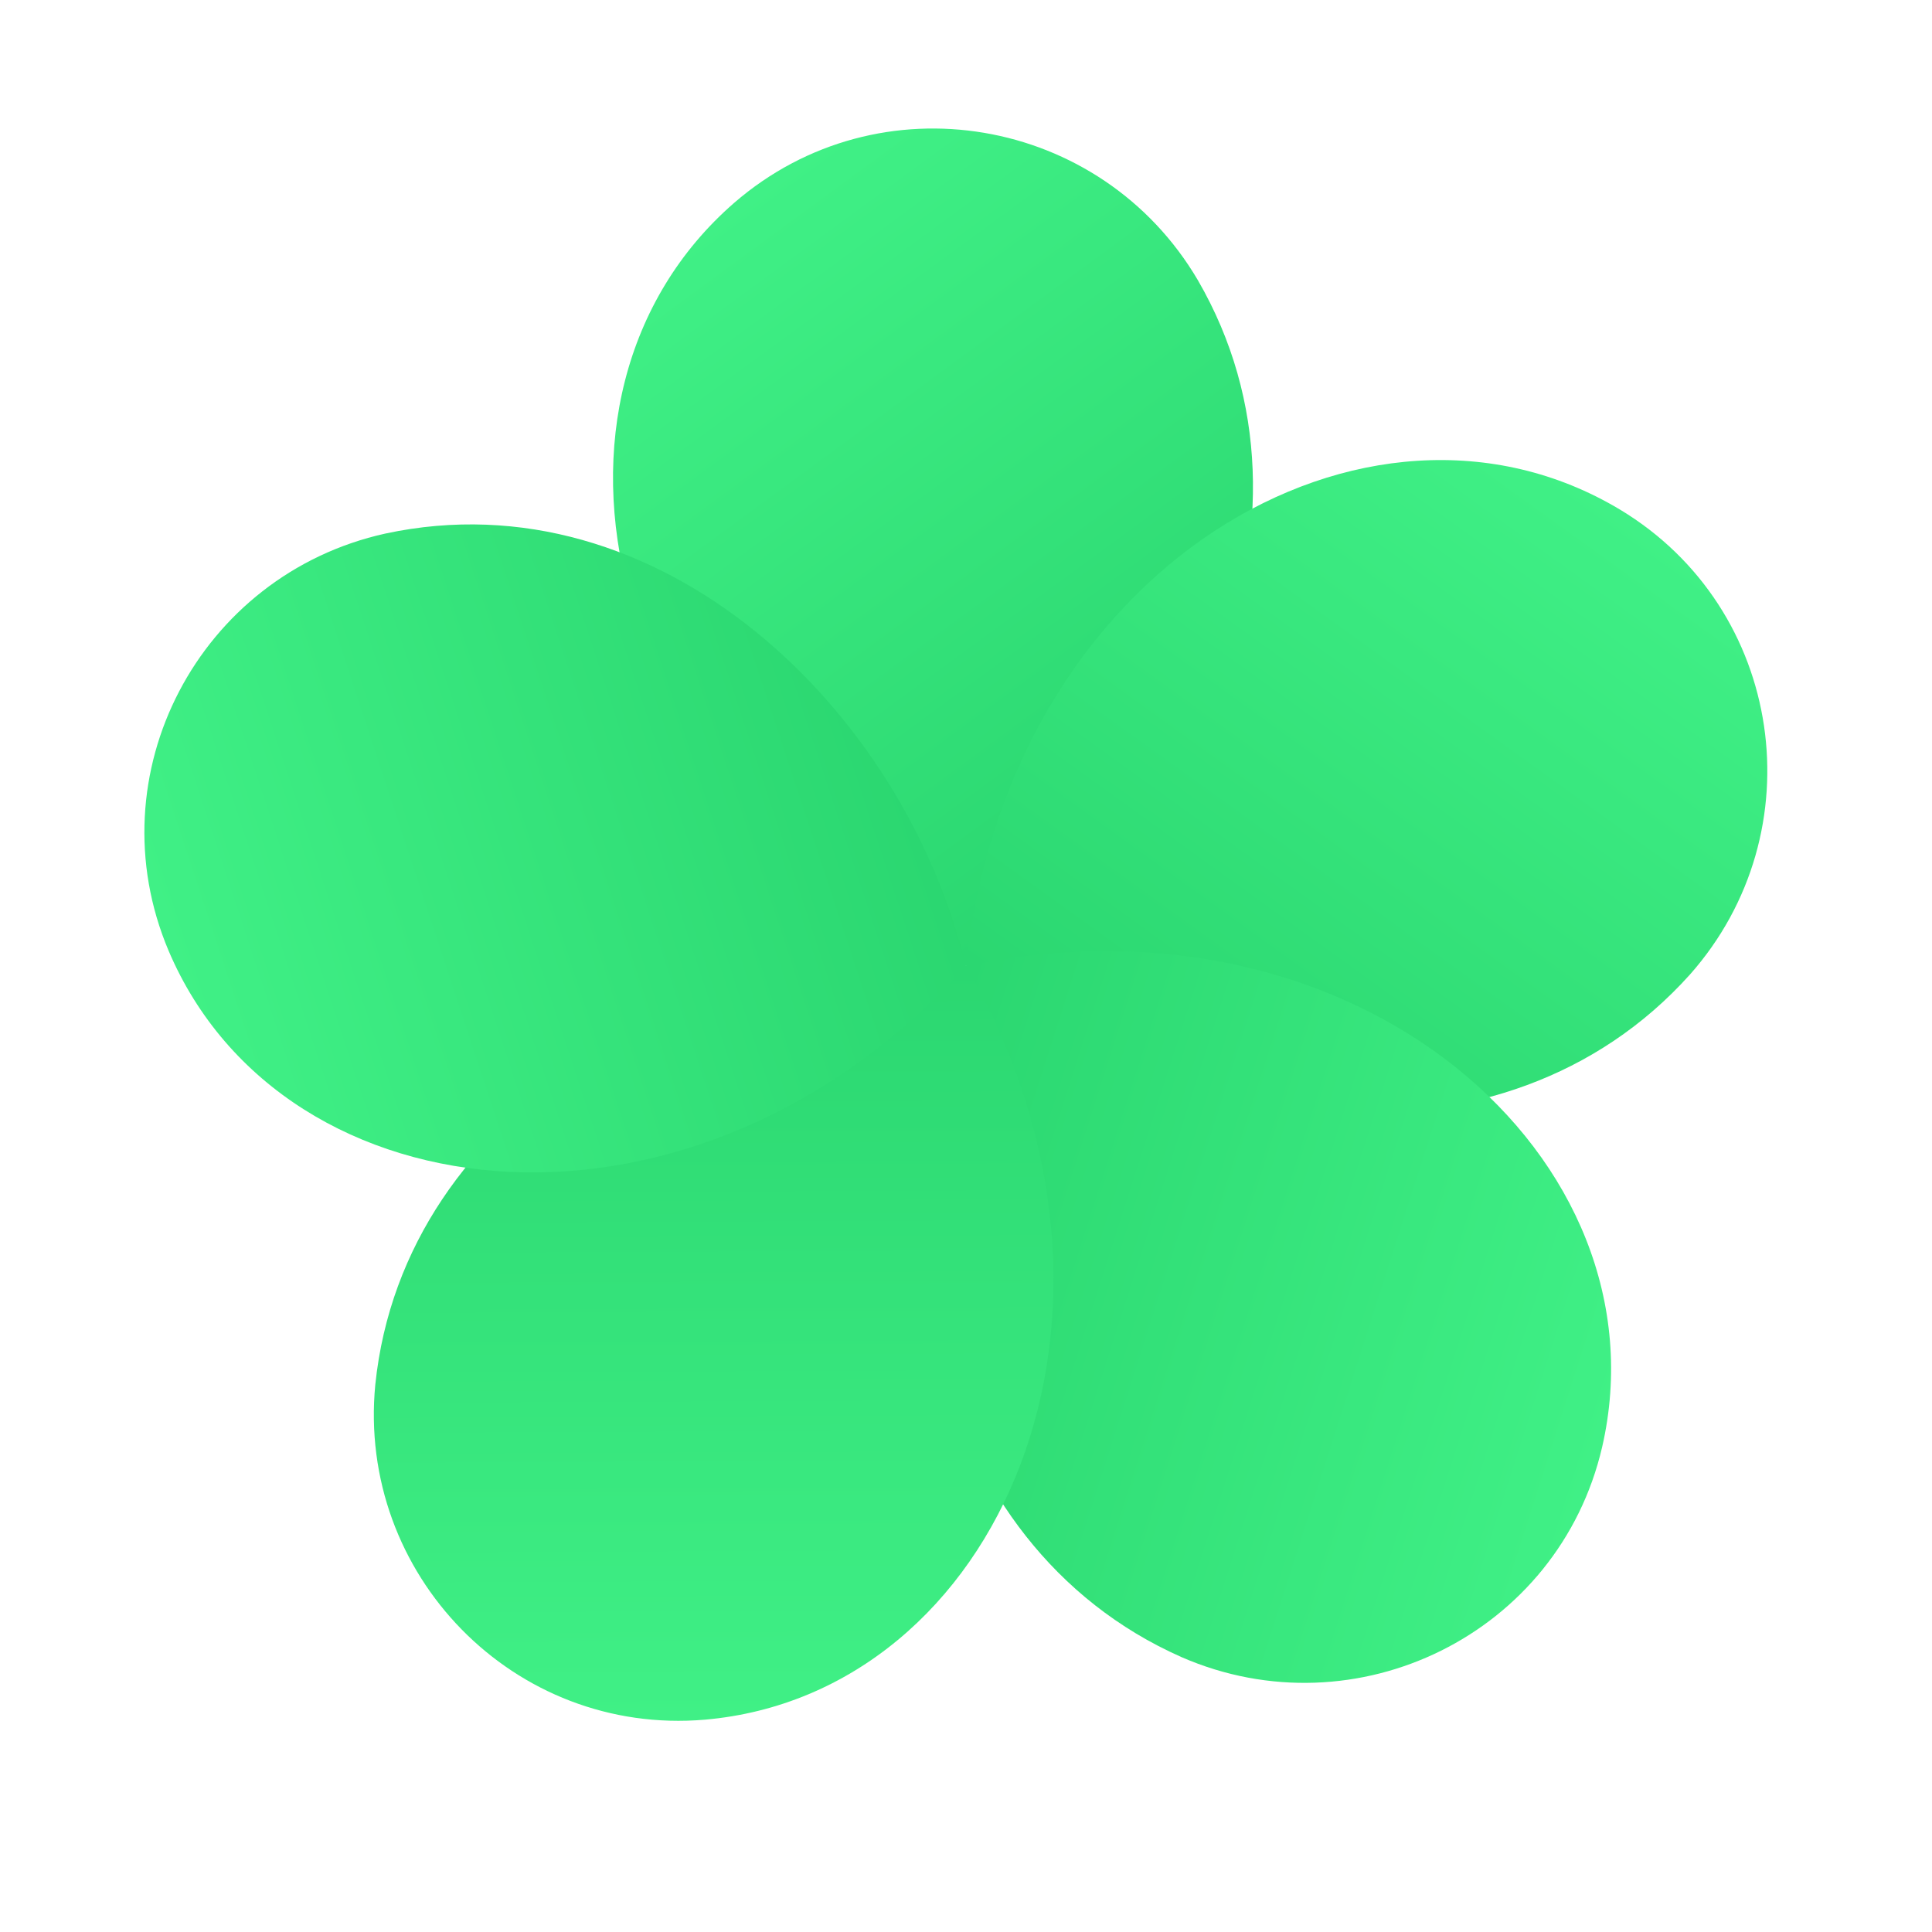
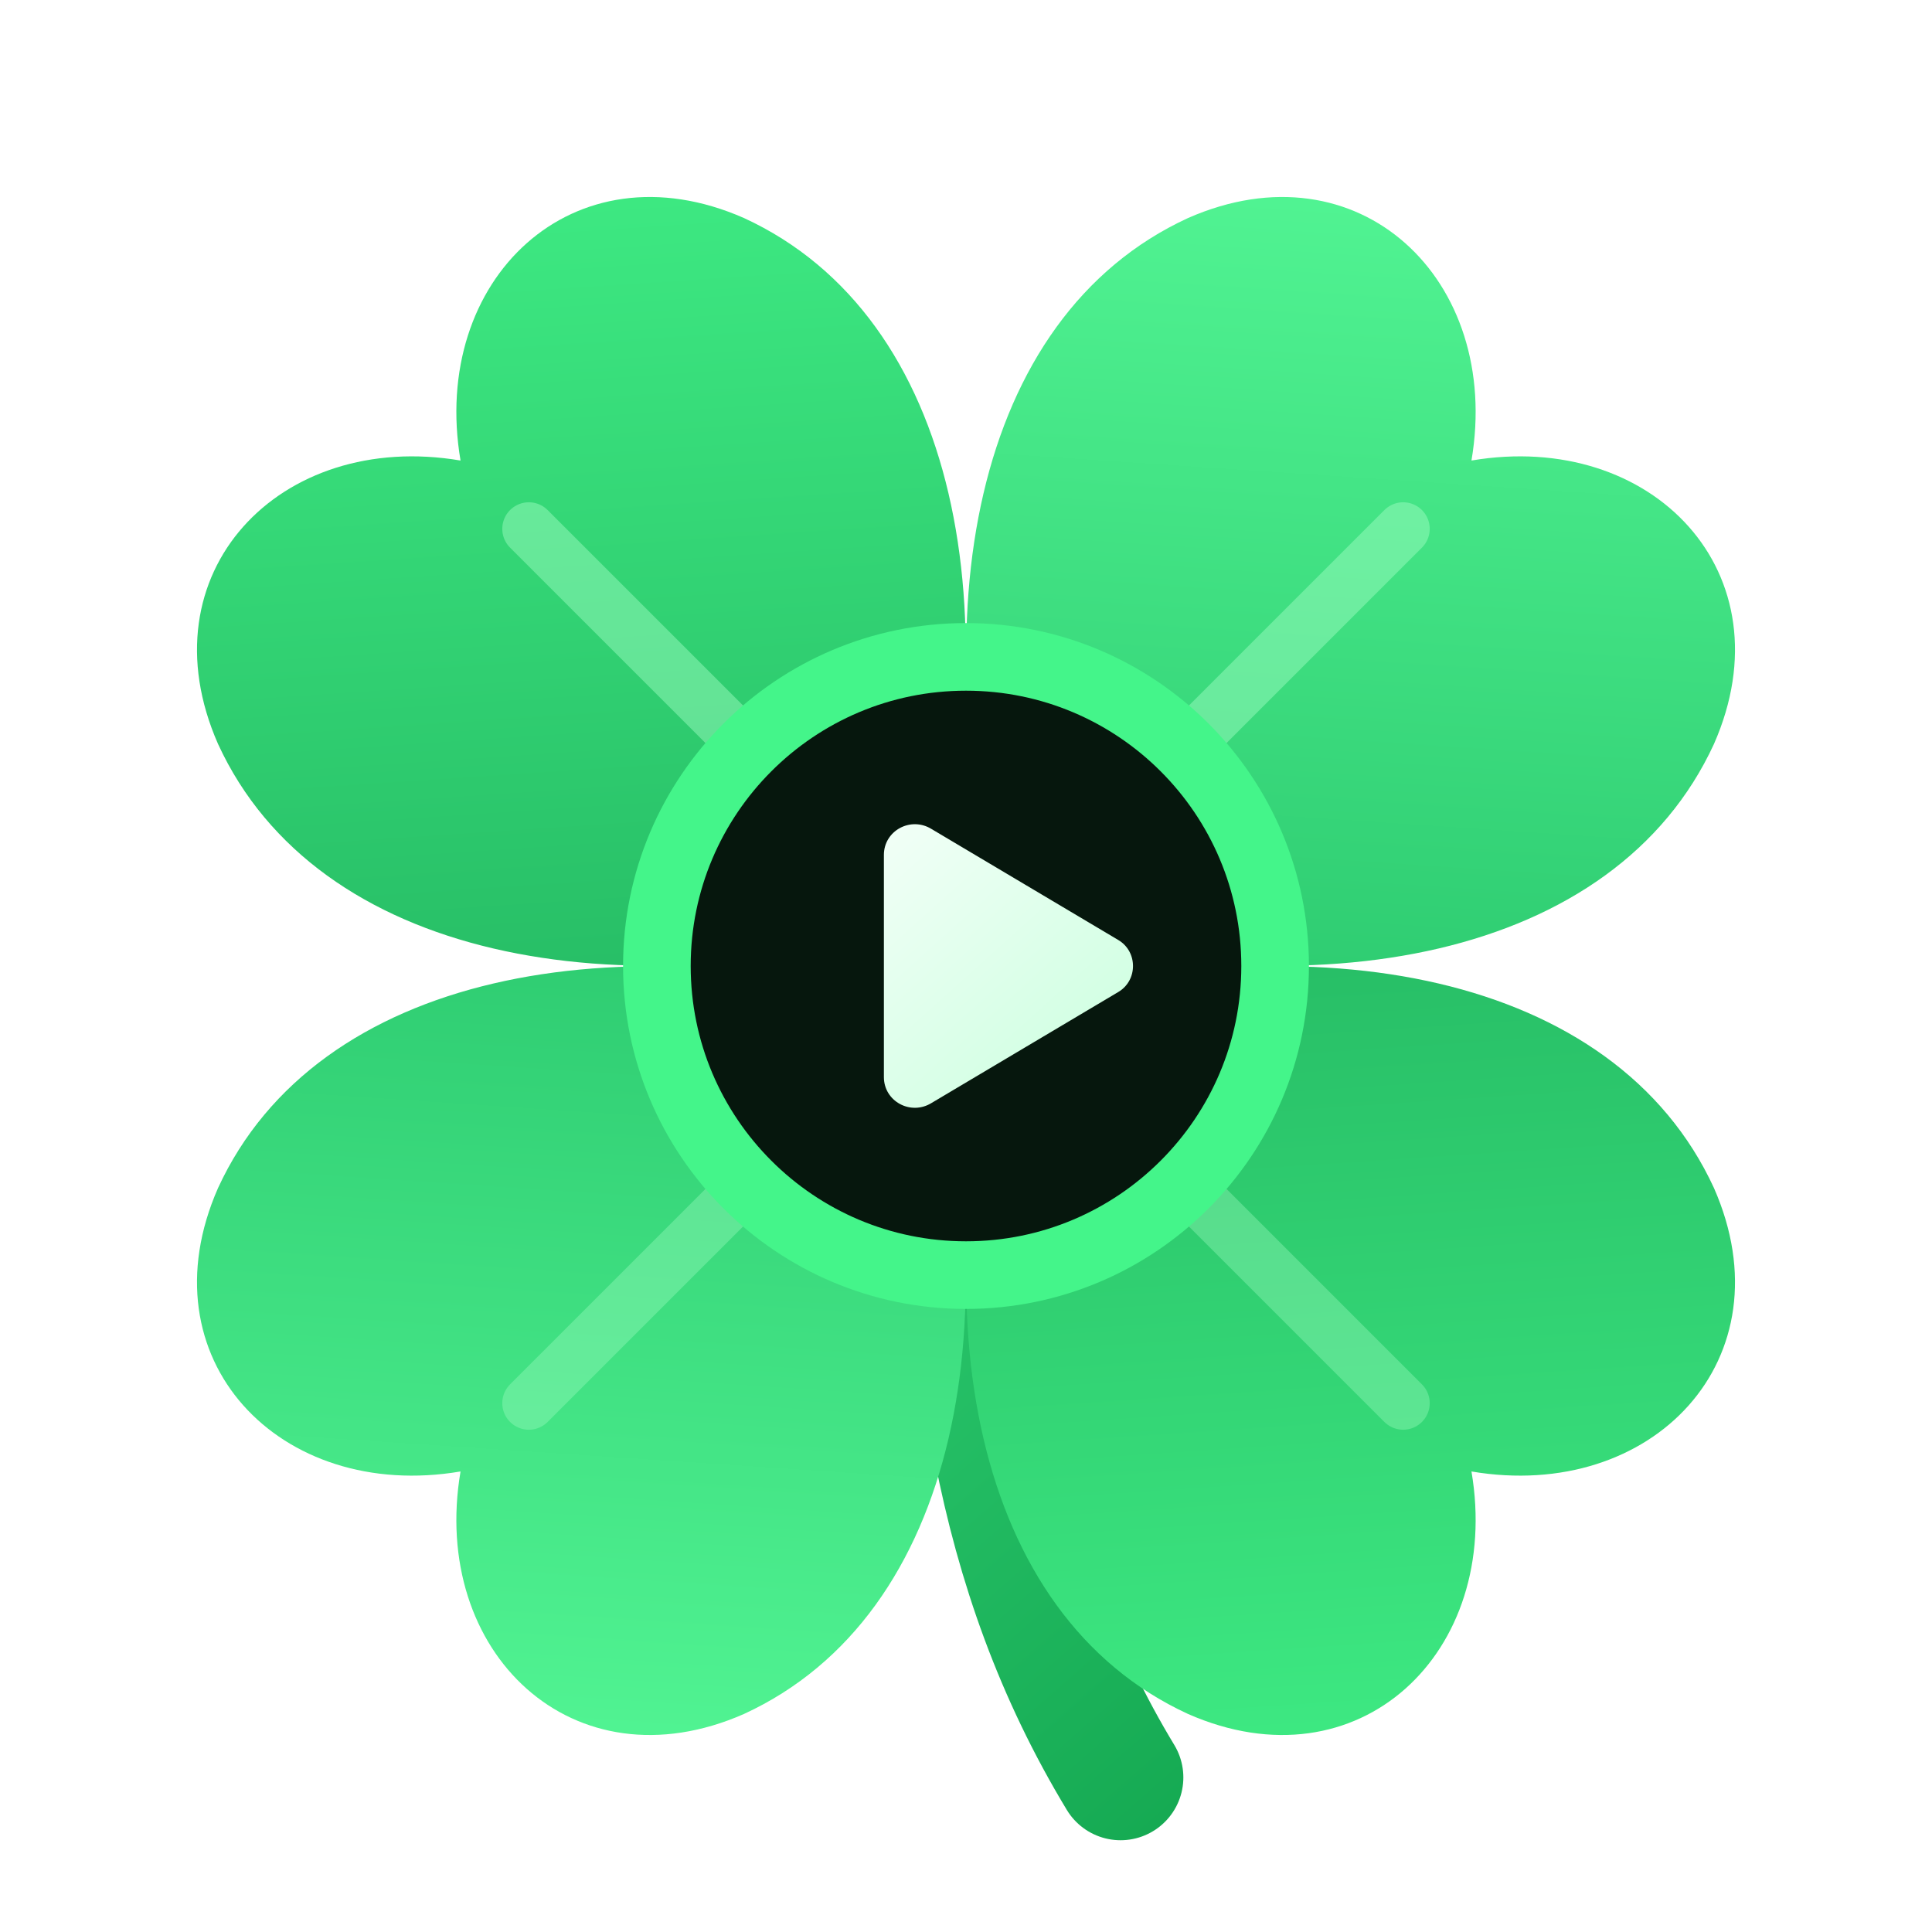
<svg xmlns="http://www.w3.org/2000/svg" width="40" height="40" viewBox="0 0 40 40" fill="none">
  <defs>
-     <linearGradient id="clover-green" x1="9" y1="5" x2="31" y2="35" gradientUnits="userSpaceOnUse">
-       <stop stop-color="#44F58A" />
-       <stop offset="1" stop-color="#12B957" />
+     <linearGradient id="clover-leaf-main" x1="6" y1="4" x2="34" y2="36" gradientUnits="userSpaceOnUse">
+       <stop offset="0%" stop-color="#5BFF9C" />
+       <stop offset="50%" stop-color="#2ECC71" />
+       <stop offset="100%" stop-color="#0E9F49" />
+     </linearGradient>
+     <linearGradient id="clover-leaf-alt" x1="34" y1="4" x2="6" y2="36" gradientUnits="userSpaceOnUse">
+       <stop offset="0%" stop-color="#44F58A" />
+       <stop offset="55%" stop-color="#24B862" />
+       <stop offset="100%" stop-color="#0A7E38" />
+     </linearGradient>
+     <linearGradient id="clover-play-grad" x1="16" y1="15" x2="25" y2="25" gradientUnits="userSpaceOnUse">
+       <stop offset="0%" stop-color="#FFFFFF" />
+       <stop offset="100%" stop-color="#B8FFD3" />
    </linearGradient>
  </defs>
-   <g fill="url(#clover-green)">
-     <path d="M20 20C12.4 16.6 10.6 8.2 15.2 4.2c3-2.6 7.6-1.8 9.6 1.6C27.7 10.8 24.7 17.1 20 20Z" />
-     <path d="M20 20C12.4 16.6 10.6 8.2 15.2 4.2c3-2.6 7.6-1.8 9.6 1.6C27.7 10.8 24.7 17.1 20 20Z" transform="rotate(72 20 20)" />
-     <path d="M20 20C12.4 16.6 10.6 8.2 15.2 4.2c3-2.6 7.6-1.8 9.6 1.6C27.7 10.8 24.7 17.1 20 20Z" transform="rotate(144 20 20)" />
-     <path d="M20 20C12.4 16.6 10.6 8.2 15.2 4.2c3-2.6 7.6-1.8 9.6 1.6C27.7 10.8 24.7 17.1 20 20Z" transform="rotate(216 20 20)" />
-     <path d="M20 20C12.4 16.6 10.6 8.2 15.2 4.2c3-2.6 7.6-1.8 9.6 1.6C27.7 10.8 24.7 17.1 20 20Z" transform="rotate(288 20 20)" />
+   <path d="M20 22C20 27.8 20.6 32.5 23.2 36.8" stroke="url(#clover-leaf-main)" stroke-width="2.6" stroke-linecap="round" />
+   <g>
+     <g transform="rotate(45 20 20)">
+       <path d="M20 18.8C14.2 15.6 10.6 10.4 12.3 5.8C13.7 2.2 17.8 2.1 20 5.2C22.2 2.1 26.3 2.2 27.7 5.8C29.4 10.4 25.8 15.6 20 18.8Z" fill="url(#clover-leaf-main)" />
+       <path d="M20 16.5V7.2" stroke="#A6FFC7" stroke-opacity="0.45" stroke-width="1.1" stroke-linecap="round" />
+     </g>
+     <g transform="rotate(135 20 20)">
+       <path d="M20 18.8C14.2 15.6 10.6 10.4 12.3 5.8C13.7 2.2 17.8 2.1 20 5.2C22.2 2.1 26.3 2.2 27.7 5.8C29.4 10.4 25.8 15.6 20 18.8Z" fill="url(#clover-leaf-alt)" />
+       <path d="M20 16.5V7.2" stroke="#A6FFC7" stroke-opacity="0.35" stroke-width="1.1" stroke-linecap="round" />
+     </g>
+     <g transform="rotate(225 20 20)">
+       <path d="M20 18.8C14.2 15.6 10.6 10.4 12.3 5.8C13.7 2.2 17.8 2.1 20 5.2C22.2 2.1 26.3 2.2 27.7 5.8C29.4 10.4 25.8 15.6 20 18.8Z" fill="url(#clover-leaf-main)" />
+       <path d="M20 16.5V7.2" stroke="#A6FFC7" stroke-opacity="0.35" stroke-width="1.1" stroke-linecap="round" />
+     </g>
+     <g transform="rotate(315 20 20)">
+       <path d="M20 18.8C14.2 15.6 10.6 10.4 12.3 5.8C13.7 2.2 17.8 2.1 20 5.2C22.2 2.1 26.3 2.2 27.7 5.8C29.4 10.4 25.8 15.6 20 18.8Z" fill="url(#clover-leaf-alt)" />
+       <path d="M20 16.5V7.2" stroke="#A6FFC7" stroke-opacity="0.45" stroke-width="1.1" stroke-linecap="round" />
+     </g>
  </g>
+   <circle cx="20" cy="20" r="6.4" fill="#06170D" stroke="#44F58A" stroke-width="1.4" />
+   <path d="M18.3 16.9C18.3 16.4 18.85 16.1 19.28 16.36L23.15 18.66C23.56 18.9 23.56 19.5 23.15 19.74L19.28 22.04C18.85 22.3 18.3 22 18.3 21.5V16.9Z" transform="translate(0 0.8)" fill="url(#clover-play-grad)" />
</svg>
